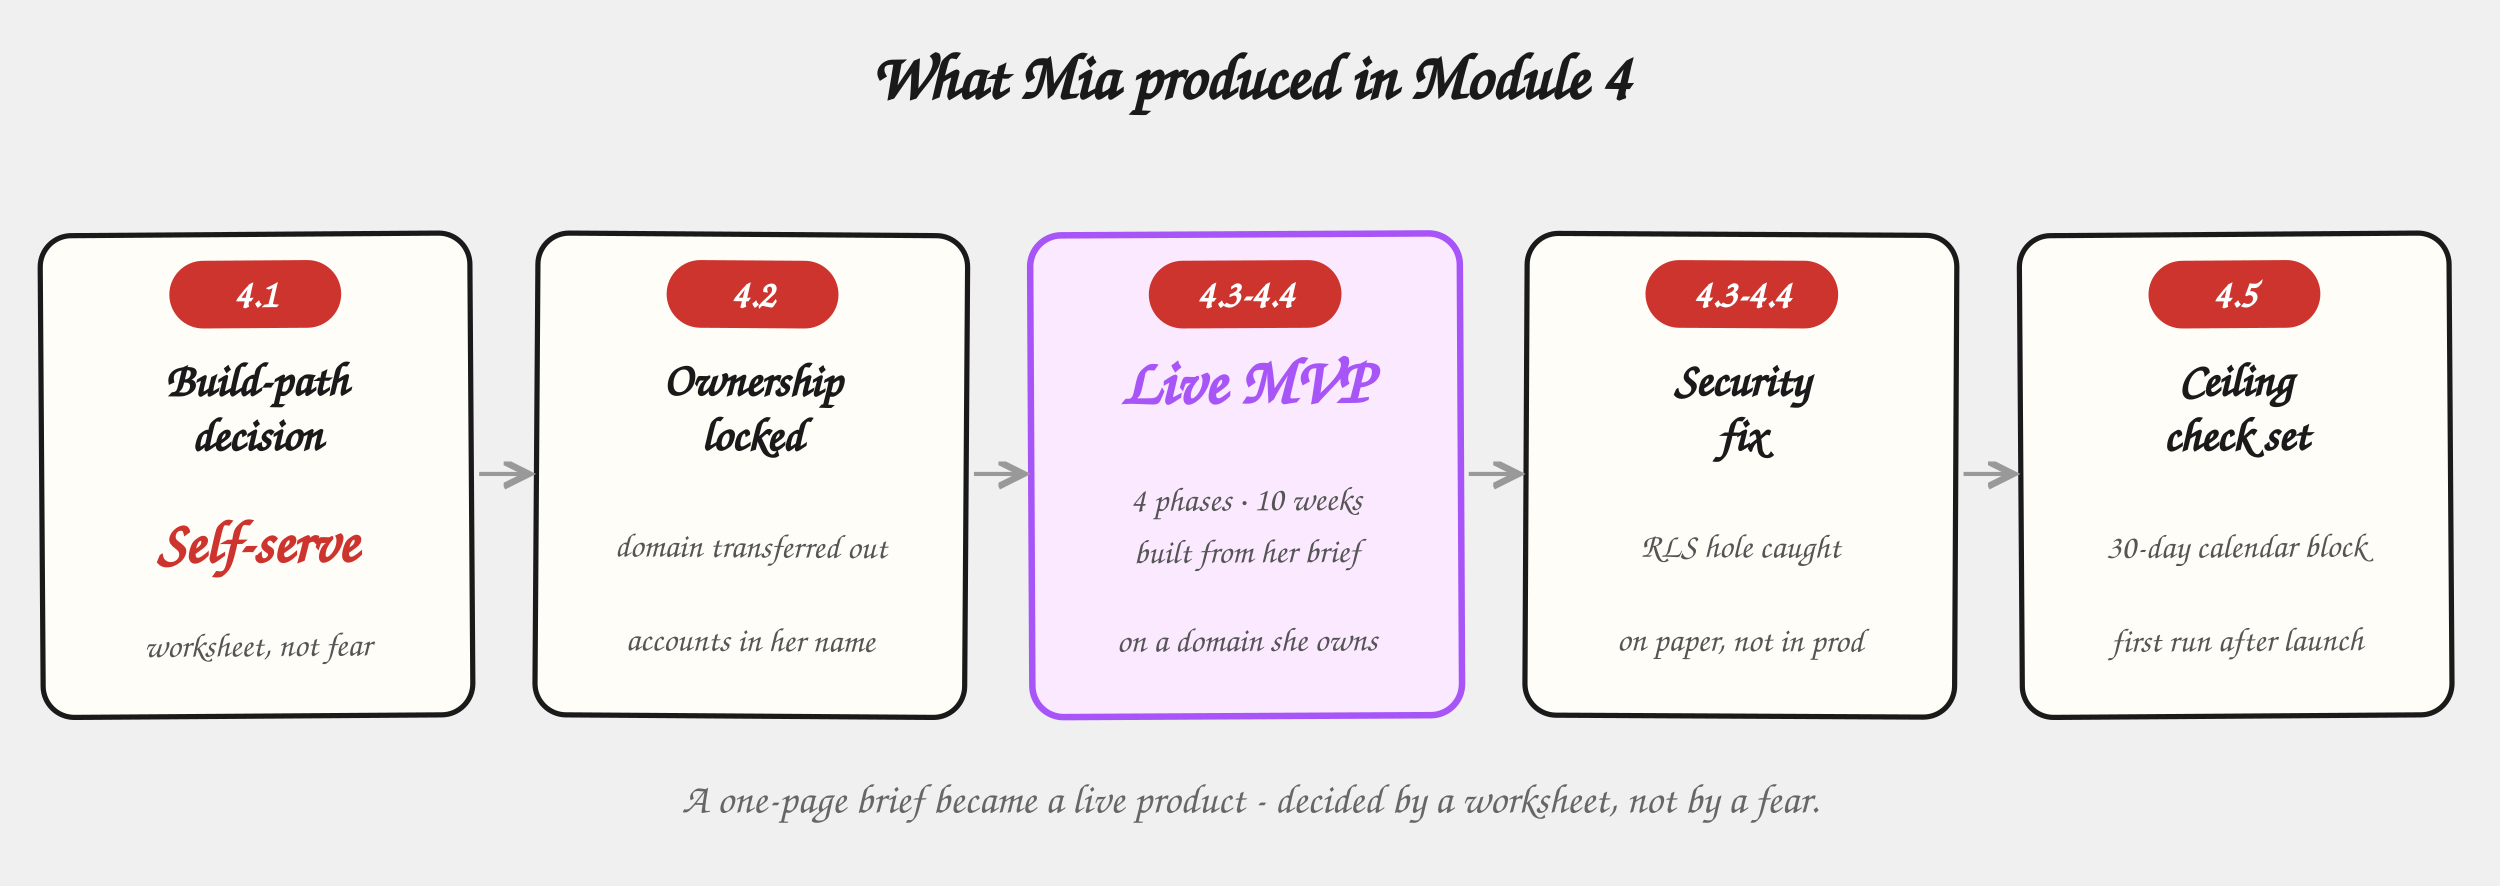
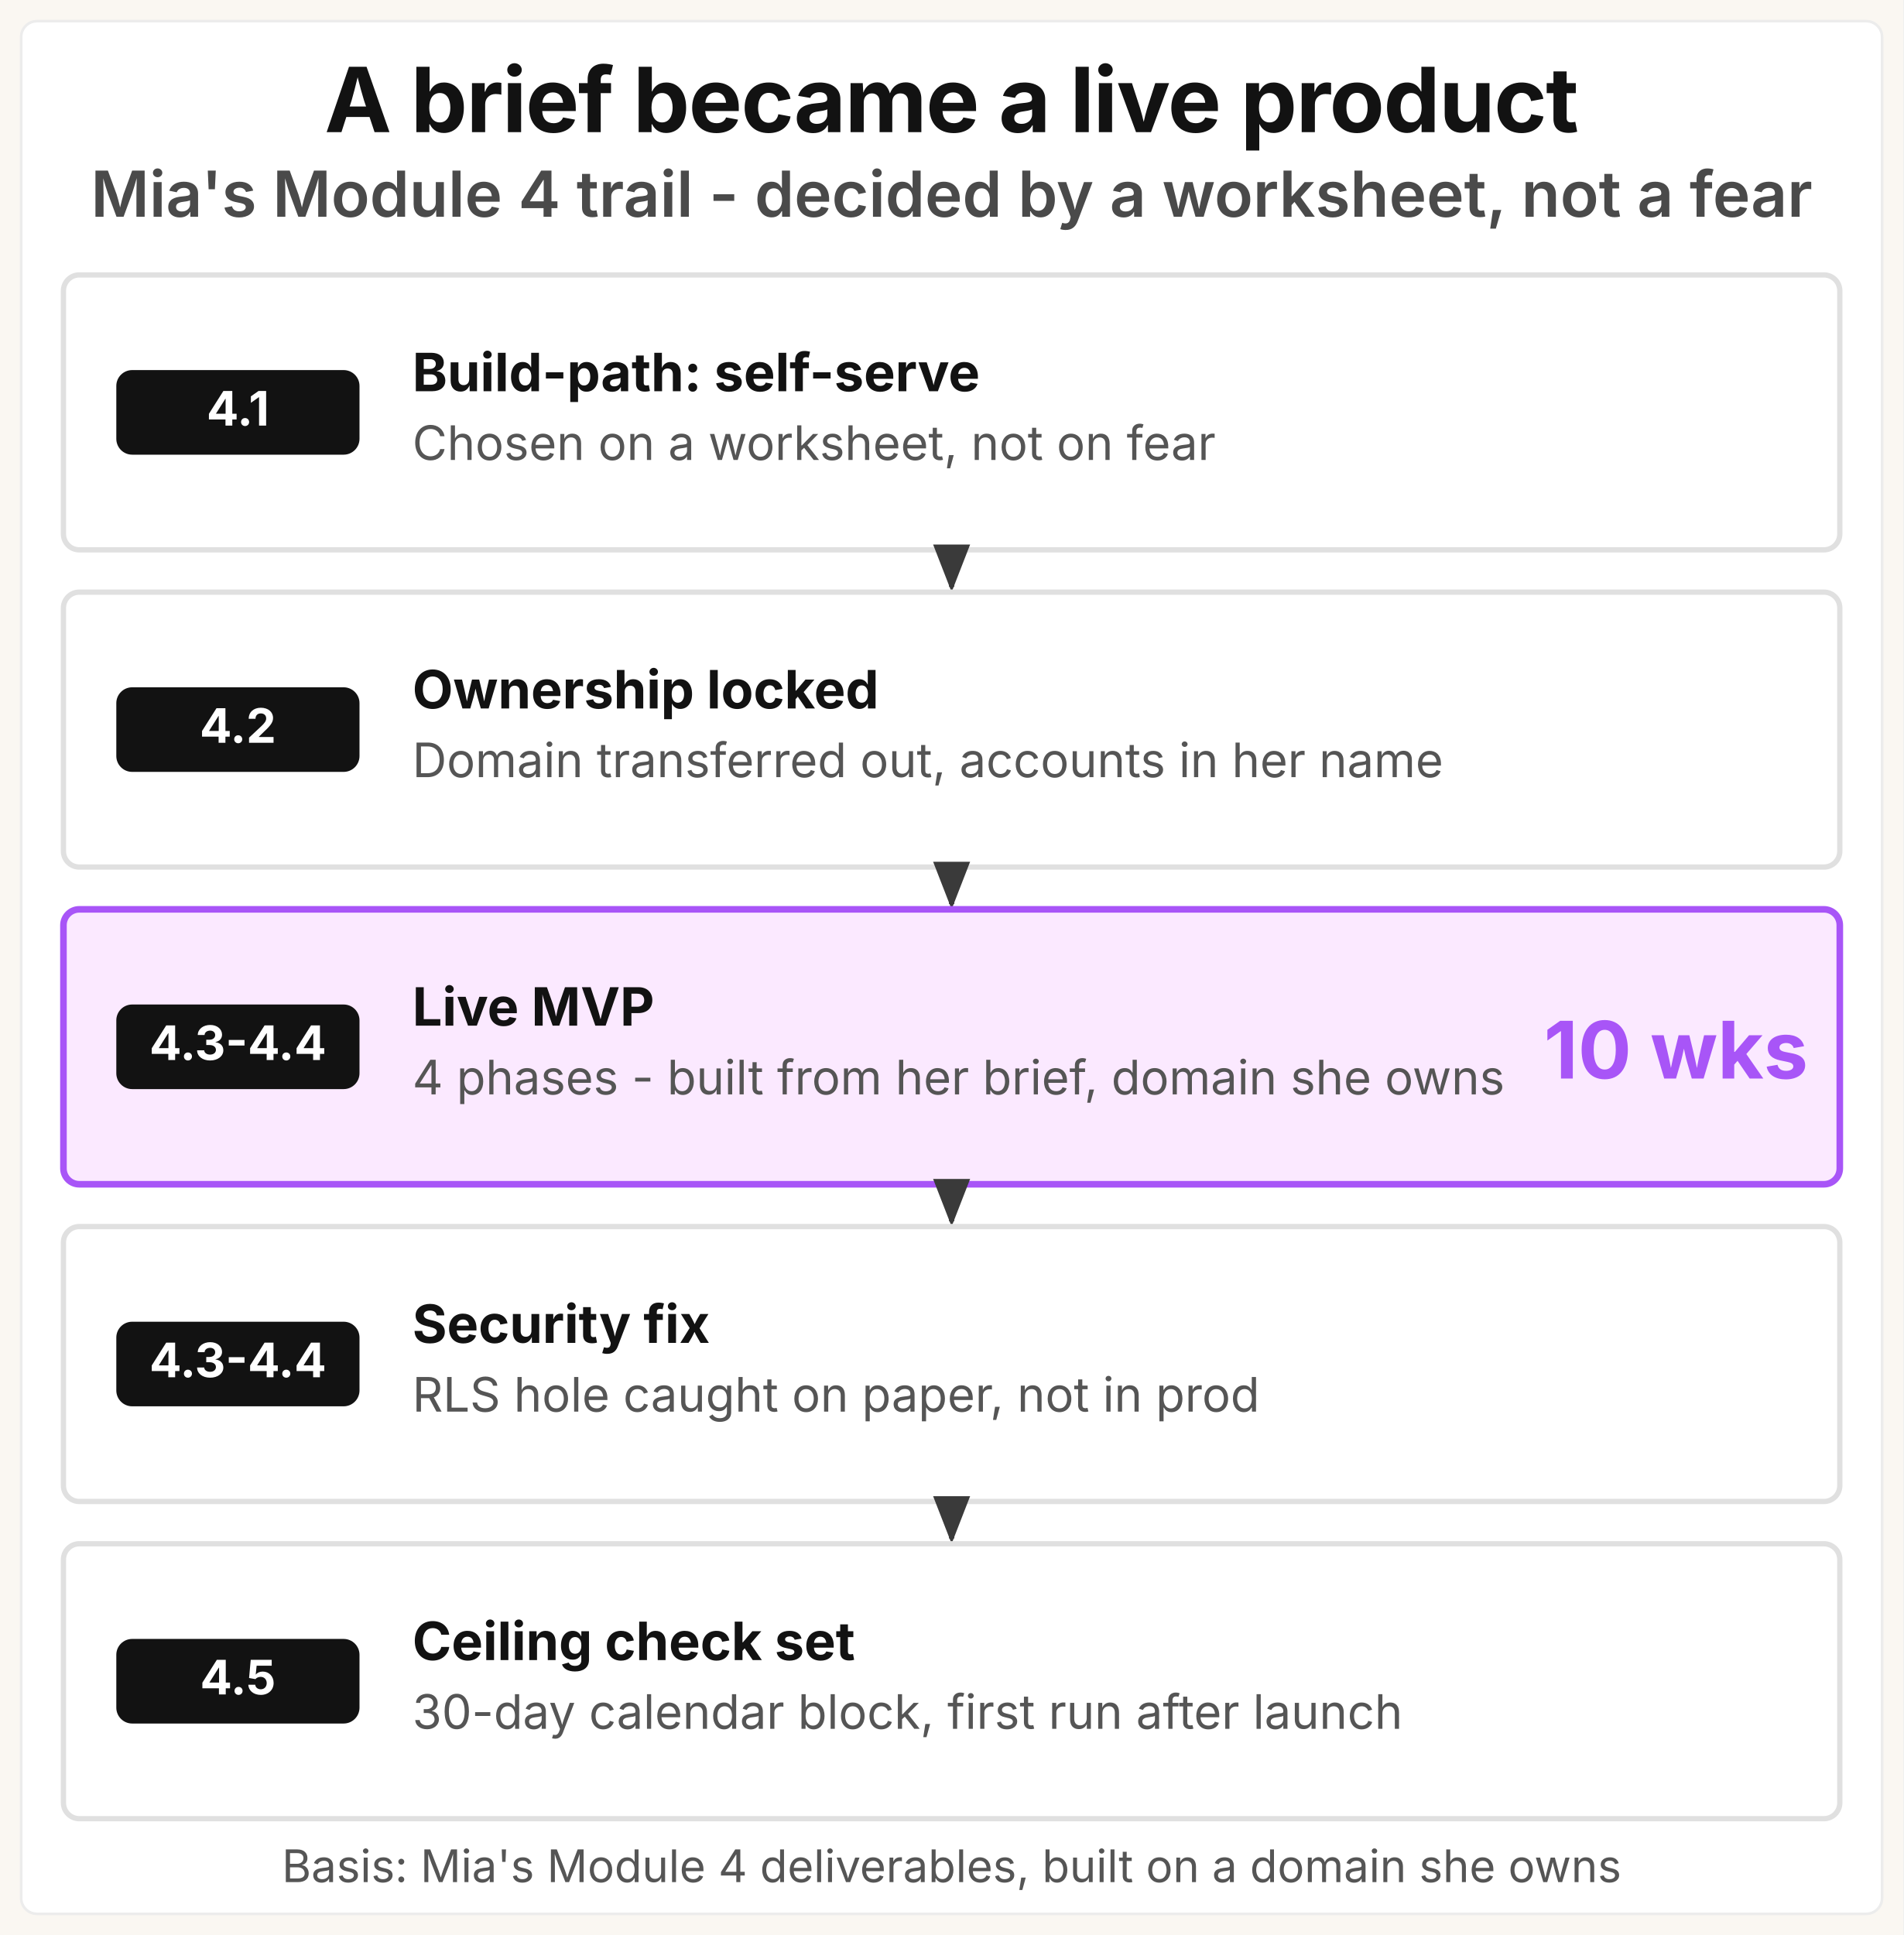
- <svg xmlns="http://www.w3.org/2000/svg" viewBox="0 0 960 340" role="img" aria-labelledby="m4-trail-title">
+ <svg xmlns="http://www.w3.org/2000/svg" viewBox="0 0 720 732" role="img" aria-labelledby="m4-trail-title m4-trail-desc">
  <defs>
    <style>
-       .h      { font-family: "Caveat", "Patrick Hand", "Comic Sans MS", cursive; font-size: 25px; fill: #1a1a1a; font-weight: 700; }
-       .foot   { font-family: "Caveat", "Patrick Hand", "Comic Sans MS", cursive; font-size: 16px; fill: #666; font-style: italic; }
-       .chip   { font-family: "Caveat", "Patrick Hand", "Comic Sans MS", cursive; font-size: 15px; fill: #ffffff; font-weight: 700; }
-       .title  { font-family: "Caveat", "Patrick Hand", "Comic Sans MS", cursive; font-size: 18px; fill: #1a1a1a; font-weight: 700; }
-       .big    { font-family: "Caveat", "Patrick Hand", "Comic Sans MS", cursive; font-size: 23px; fill: #cc342d; font-weight: 700; }
-       .pbig   { font-family: "Caveat", "Patrick Hand", "Comic Sans MS", cursive; font-size: 25px; fill: #a855f7; font-weight: 700; }
-       .note   { font-family: "Caveat", "Patrick Hand", "Comic Sans MS", cursive; font-size: 13px; fill: #555; }
-       .card   { fill: #fffdf8; stroke: #1a1a1a; stroke-width: 2; }
-       .pay    { fill: #fbe9ff; stroke: #a855f7; stroke-width: 2.5; }
-       .chipbg { fill: #cc342d; }
+       .gk    { font-family: "Space Grotesk", "Inter", system-ui, sans-serif; }
+       .sys   { font-family: system-ui, -apple-system, "Segoe UI", sans-serif; }
+       .title { font-size: 34px; font-weight: 700; fill: #121212; letter-spacing: -0.4px; }
+       .msg   { font-size: 24px; font-weight: 600; fill: #4a4a4a; }
+       .pill  { font-size: 18px; font-weight: 700; fill: #ffffff; }
+       .name  { font-size: 20px; font-weight: 700; fill: #121212; }
+       .note  { font-size: 18px; font-weight: 400; fill: #555555; }
+       .metric{ font-size: 30px; font-weight: 700; }
+       .basis { font-size: 17px; font-weight: 400; fill: #555555; }
    </style>
-     <marker id="arw4" markerWidth="9" markerHeight="9" refX="6" refY="3" orient="auto">
-       <path d="M0,0 L6,3 L0,6" fill="none" stroke="#999" stroke-width="1.6" />
+     <marker id="m4-tri" viewBox="0 0 9 7" refX="8" refY="3.5" markerWidth="9" markerHeight="7" orient="auto">
+       <path d="M0,0 L9,3.5 L0,7 z" fill="#3a3a3a" />
    </marker>
  </defs>
-   <text x="480" y="38" class="h" text-anchor="middle">What Mia produced in Module 4</text>
-   <g transform="rotate(-0.4 98.5 182)">
-     <rect x="16" y="90" width="165" height="185" rx="12" class="card" />
-     <rect x="65.5" y="100" width="66" height="26" rx="13" class="chipbg" />
-     <text x="98.5" y="118" class="chip" text-anchor="middle">4.1</text>
-     <text x="98.5" y="152" class="title" text-anchor="middle">Build-path</text>
-     <text x="98.5" y="173" class="title" text-anchor="middle">decision</text>
-     <text x="98.5" y="216" class="big" text-anchor="middle">Self-serve</text>
-     <text x="98.5" y="252" class="note" text-anchor="middle">worksheet, not fear</text>
+   <rect width="720" height="732" fill="#faf7f2" />
+   <rect x="8" y="8" width="704" height="716" rx="6" fill="#ffffff" stroke="#ececec" stroke-width="1" />
+   <text x="360" y="50" text-anchor="middle" class="gk title">A brief became a live product</text>
+   <text x="360" y="82" text-anchor="middle" class="gk msg">Mia's Module 4 trail - decided by a worksheet, not a fear</text>
+   <g>
+     <rect x="24" y="104" width="672" height="104" rx="6" fill="#ffffff" stroke="#e0e0e0" stroke-width="2" />
+     <rect x="44" y="140" width="92" height="32" rx="6" fill="#121212" />
+     <text x="90" y="161" text-anchor="middle" class="gk pill">4.1</text>
+     <text x="156" y="148" class="gk name">Build-path: self-serve</text>
+     <text x="156" y="174" class="sys note">Chosen on a worksheet, not on fear</text>
  </g>
-   <g transform="rotate(0.4 288.5 182)">
-     <rect x="206" y="90" width="165" height="185" rx="12" class="card" />
-     <rect x="255.5" y="100" width="66" height="26" rx="13" class="chipbg" />
-     <text x="288.5" y="118" class="chip" text-anchor="middle">4.2</text>
-     <text x="288.5" y="152" class="title" text-anchor="middle">Ownership</text>
-     <text x="288.5" y="173" class="title" text-anchor="middle">locked</text>
-     <text x="288.5" y="214" class="note" text-anchor="middle">domain transferred out</text>
-     <text x="288.5" y="250" class="note" text-anchor="middle">accounts in her name</text>
+   <line x1="360" y1="210" x2="360" y2="222" stroke="#3a3a3a" stroke-width="2" marker-end="url(#m4-tri)" />
+   <g>
+     <rect x="24" y="224" width="672" height="104" rx="6" fill="#ffffff" stroke="#e0e0e0" stroke-width="2" />
+     <rect x="44" y="260" width="92" height="32" rx="6" fill="#121212" />
+     <text x="90" y="281" text-anchor="middle" class="gk pill">4.2</text>
+     <text x="156" y="268" class="gk name">Ownership locked</text>
+     <text x="156" y="294" class="sys note">Domain transferred out, accounts in her name</text>
  </g>
-   <g transform="rotate(-0.3 478.5 182)">
-     <rect x="396" y="90" width="165" height="185" rx="12" class="pay" />
-     <rect x="441.5" y="100" width="74" height="26" rx="13" class="chipbg" />
-     <text x="478.5" y="118" class="chip" text-anchor="middle">4.3-4.4</text>
-     <text x="478.5" y="155" class="pbig" text-anchor="middle">Live MVP</text>
-     <text x="478.5" y="196" class="note" text-anchor="middle">4 phases · 10 weeks</text>
-     <text x="478.5" y="216" class="note" text-anchor="middle">built from her brief</text>
-     <text x="478.5" y="250" class="note" text-anchor="middle">on a domain she owns</text>
+   <line x1="360" y1="330" x2="360" y2="342" stroke="#3a3a3a" stroke-width="2" marker-end="url(#m4-tri)" />
+   <g>
+     <rect x="24" y="344" width="672" height="104" rx="6" fill="#fbe9ff" stroke="#a855f7" stroke-width="2.5" />
+     <rect x="44" y="380" width="92" height="32" rx="6" fill="#121212" />
+     <text x="90" y="401" text-anchor="middle" class="gk pill">4.3-4.4</text>
+     <text x="156" y="388" class="gk name">Live MVP</text>
+     <text x="156" y="414" class="sys note">4 phases - built from her brief, domain she owns</text>
+     <text x="684" y="408" text-anchor="end" class="gk metric" fill="#a855f7">10 wks</text>
  </g>
-   <g transform="rotate(0.3 668.5 182)">
-     <rect x="586" y="90" width="165" height="185" rx="12" class="card" />
-     <rect x="631.5" y="100" width="74" height="26" rx="13" class="chipbg" />
-     <text x="668.5" y="118" class="chip" text-anchor="middle">4.3-4.4</text>
-     <text x="668.5" y="152" class="title" text-anchor="middle">Security</text>
-     <text x="668.5" y="173" class="title" text-anchor="middle">fix</text>
-     <text x="668.5" y="214" class="note" text-anchor="middle">RLS hole caught</text>
-     <text x="668.5" y="250" class="note" text-anchor="middle">on paper, not in prod</text>
+   <line x1="360" y1="450" x2="360" y2="462" stroke="#3a3a3a" stroke-width="2" marker-end="url(#m4-tri)" />
+   <g>
+     <rect x="24" y="464" width="672" height="104" rx="6" fill="#ffffff" stroke="#e0e0e0" stroke-width="2" />
+     <rect x="44" y="500" width="92" height="32" rx="6" fill="#121212" />
+     <text x="90" y="521" text-anchor="middle" class="gk pill">4.3-4.4</text>
+     <text x="156" y="508" class="gk name">Security fix</text>
+     <text x="156" y="534" class="sys note">RLS hole caught on paper, not in prod</text>
  </g>
-   <g transform="rotate(-0.4 858.5 182)">
-     <rect x="776" y="90" width="165" height="185" rx="12" class="card" />
-     <rect x="825.5" y="100" width="66" height="26" rx="13" class="chipbg" />
-     <text x="858.5" y="118" class="chip" text-anchor="middle">4.5</text>
-     <text x="858.5" y="152" class="title" text-anchor="middle">Ceiling</text>
-     <text x="858.5" y="173" class="title" text-anchor="middle">check set</text>
-     <text x="858.5" y="214" class="note" text-anchor="middle">30-day calendar block</text>
-     <text x="858.5" y="250" class="note" text-anchor="middle">first run after launch</text>
+   <line x1="360" y1="570" x2="360" y2="582" stroke="#3a3a3a" stroke-width="2" marker-end="url(#m4-tri)" />
+   <g>
+     <rect x="24" y="584" width="672" height="104" rx="6" fill="#ffffff" stroke="#e0e0e0" stroke-width="2" />
+     <rect x="44" y="620" width="92" height="32" rx="6" fill="#121212" />
+     <text x="90" y="641" text-anchor="middle" class="gk pill">4.5</text>
+     <text x="156" y="628" class="gk name">Ceiling check set</text>
+     <text x="156" y="654" class="sys note">30-day calendar block, first run after launch</text>
  </g>
-   <line x1="184" y1="182" x2="203" y2="182" stroke="#999" stroke-width="1.6" marker-end="url(#arw4)" />
-   <line x1="374" y1="182" x2="393" y2="182" stroke="#999" stroke-width="1.6" marker-end="url(#arw4)" />
-   <line x1="564" y1="182" x2="583" y2="182" stroke="#999" stroke-width="1.6" marker-end="url(#arw4)" />
-   <line x1="754" y1="182" x2="773" y2="182" stroke="#999" stroke-width="1.6" marker-end="url(#arw4)" />
-   <text x="480" y="312" class="foot" text-anchor="middle">A one-page brief became a live product - decided by a worksheet, not by a fear.</text>
+   <text x="360" y="712" text-anchor="middle" class="sys basis">Basis: Mia's Module 4 deliverables, built on a domain she owns</text>
</svg>
